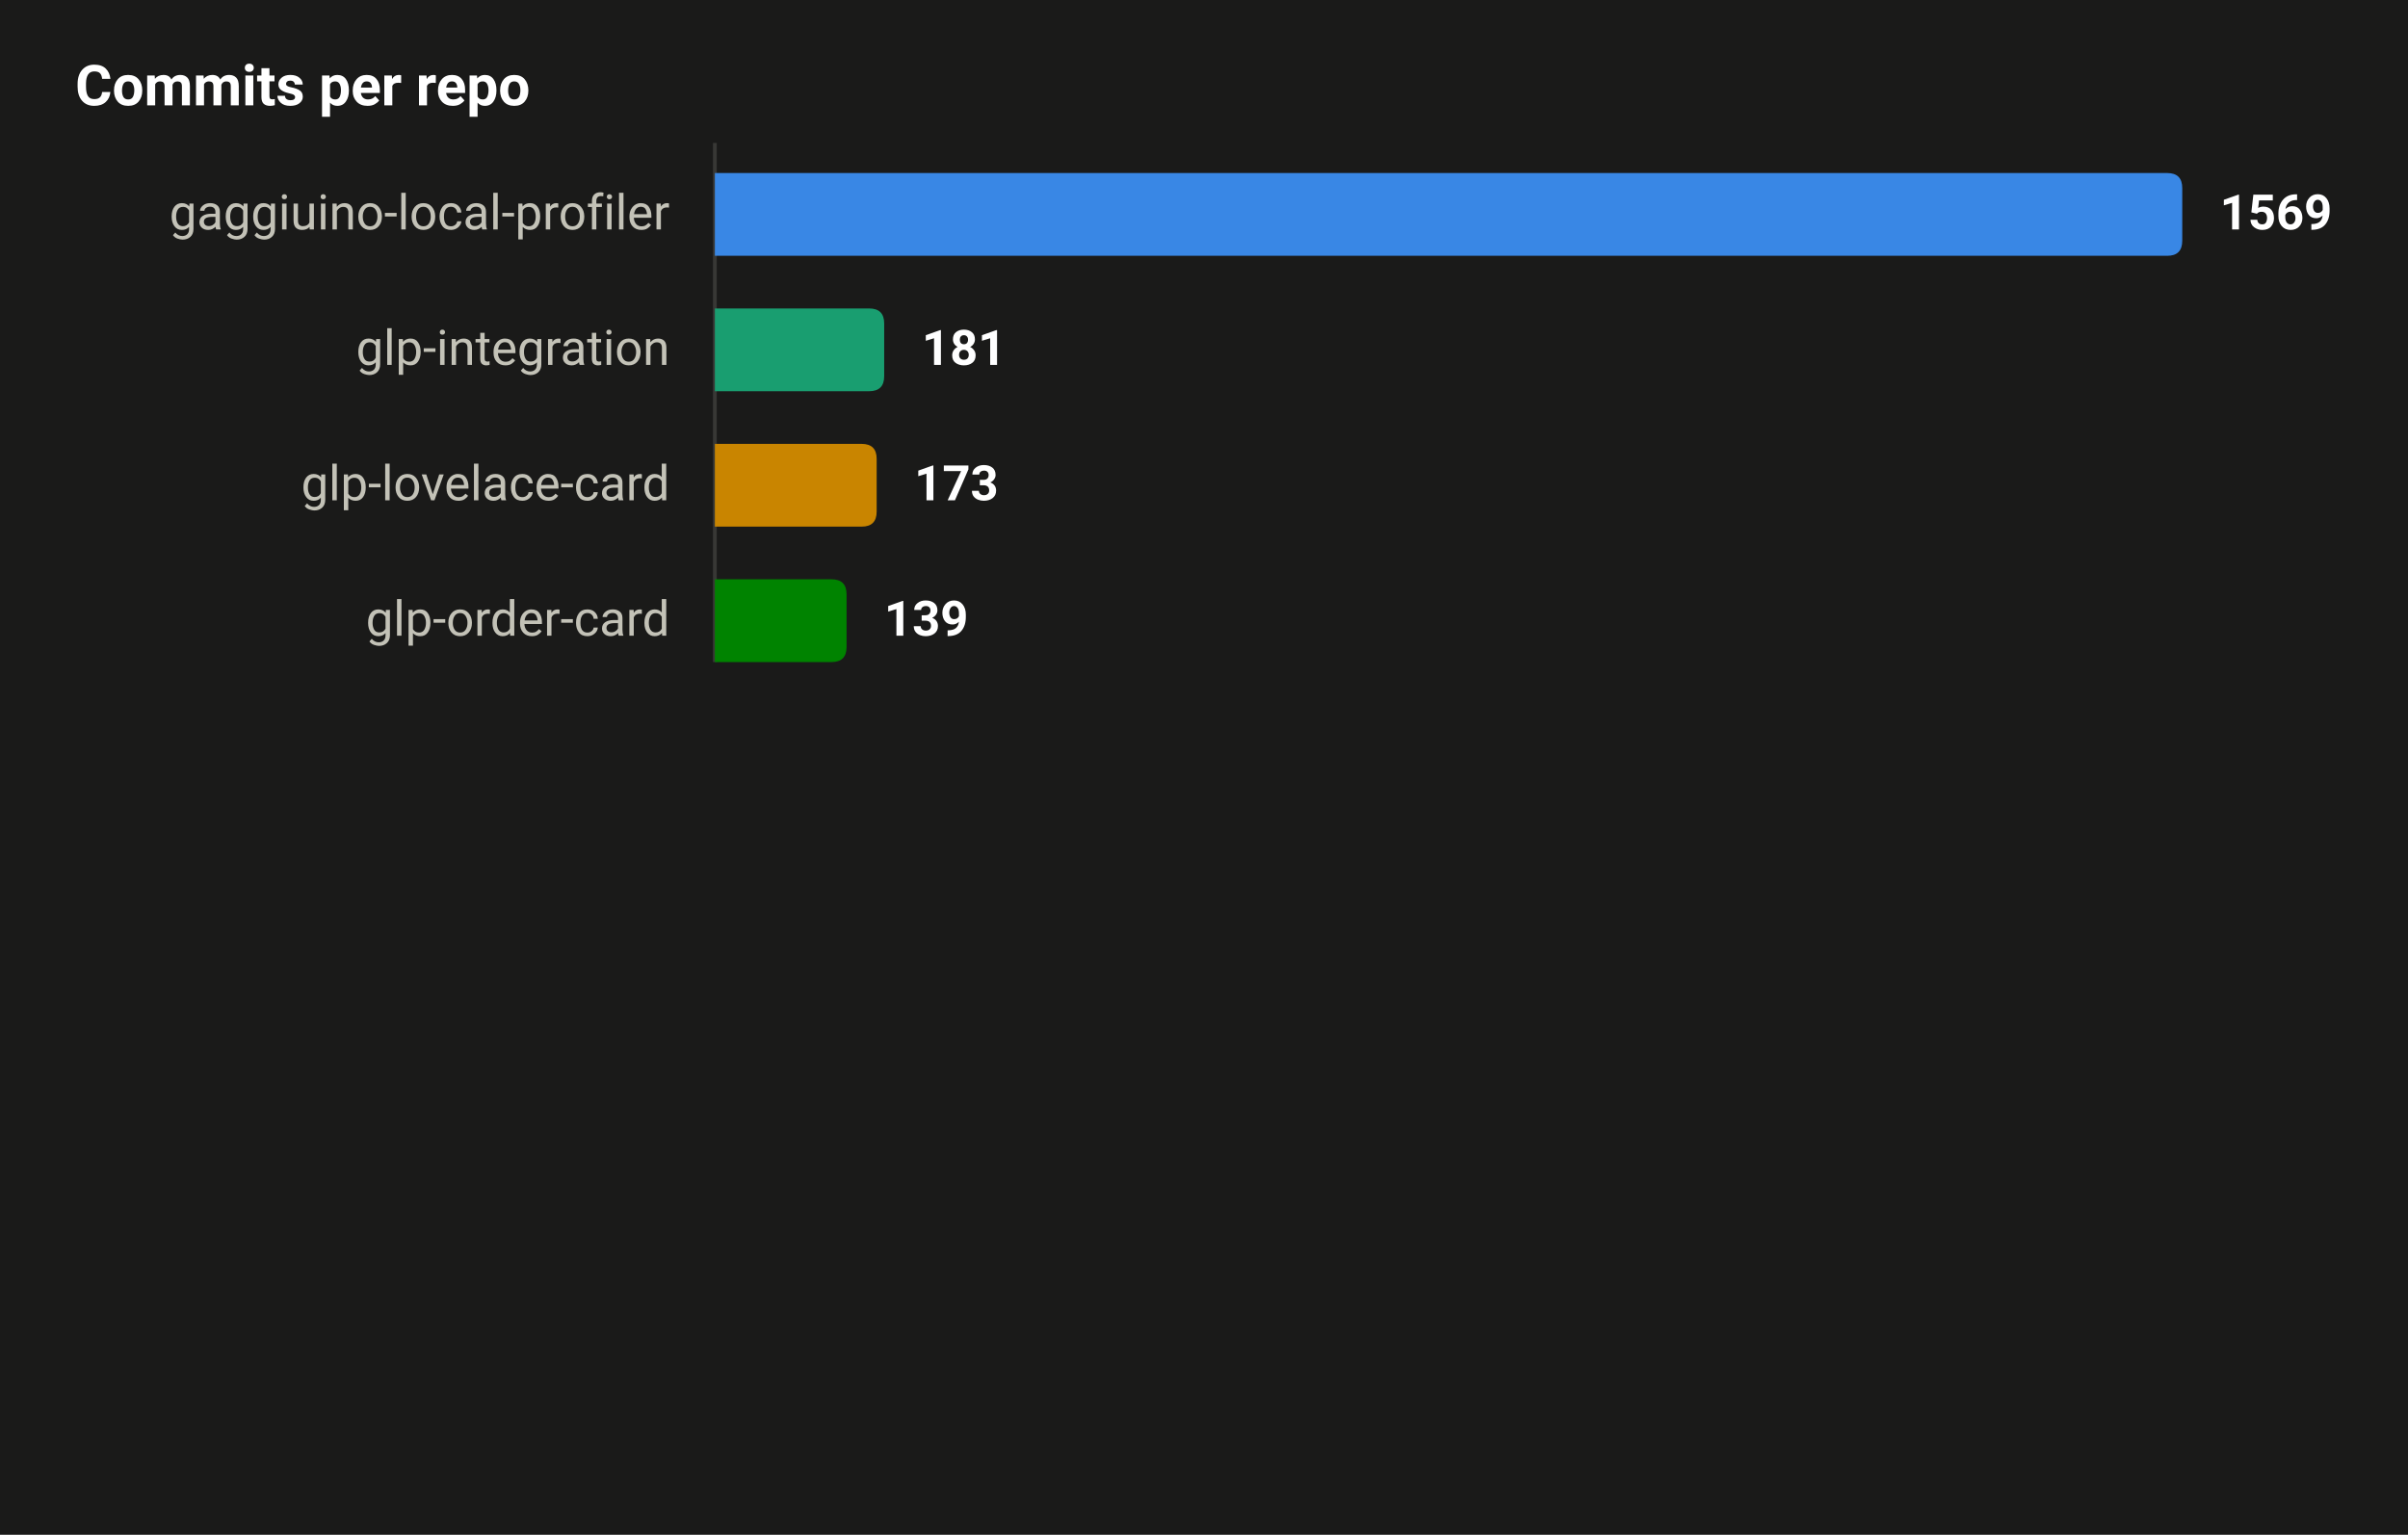
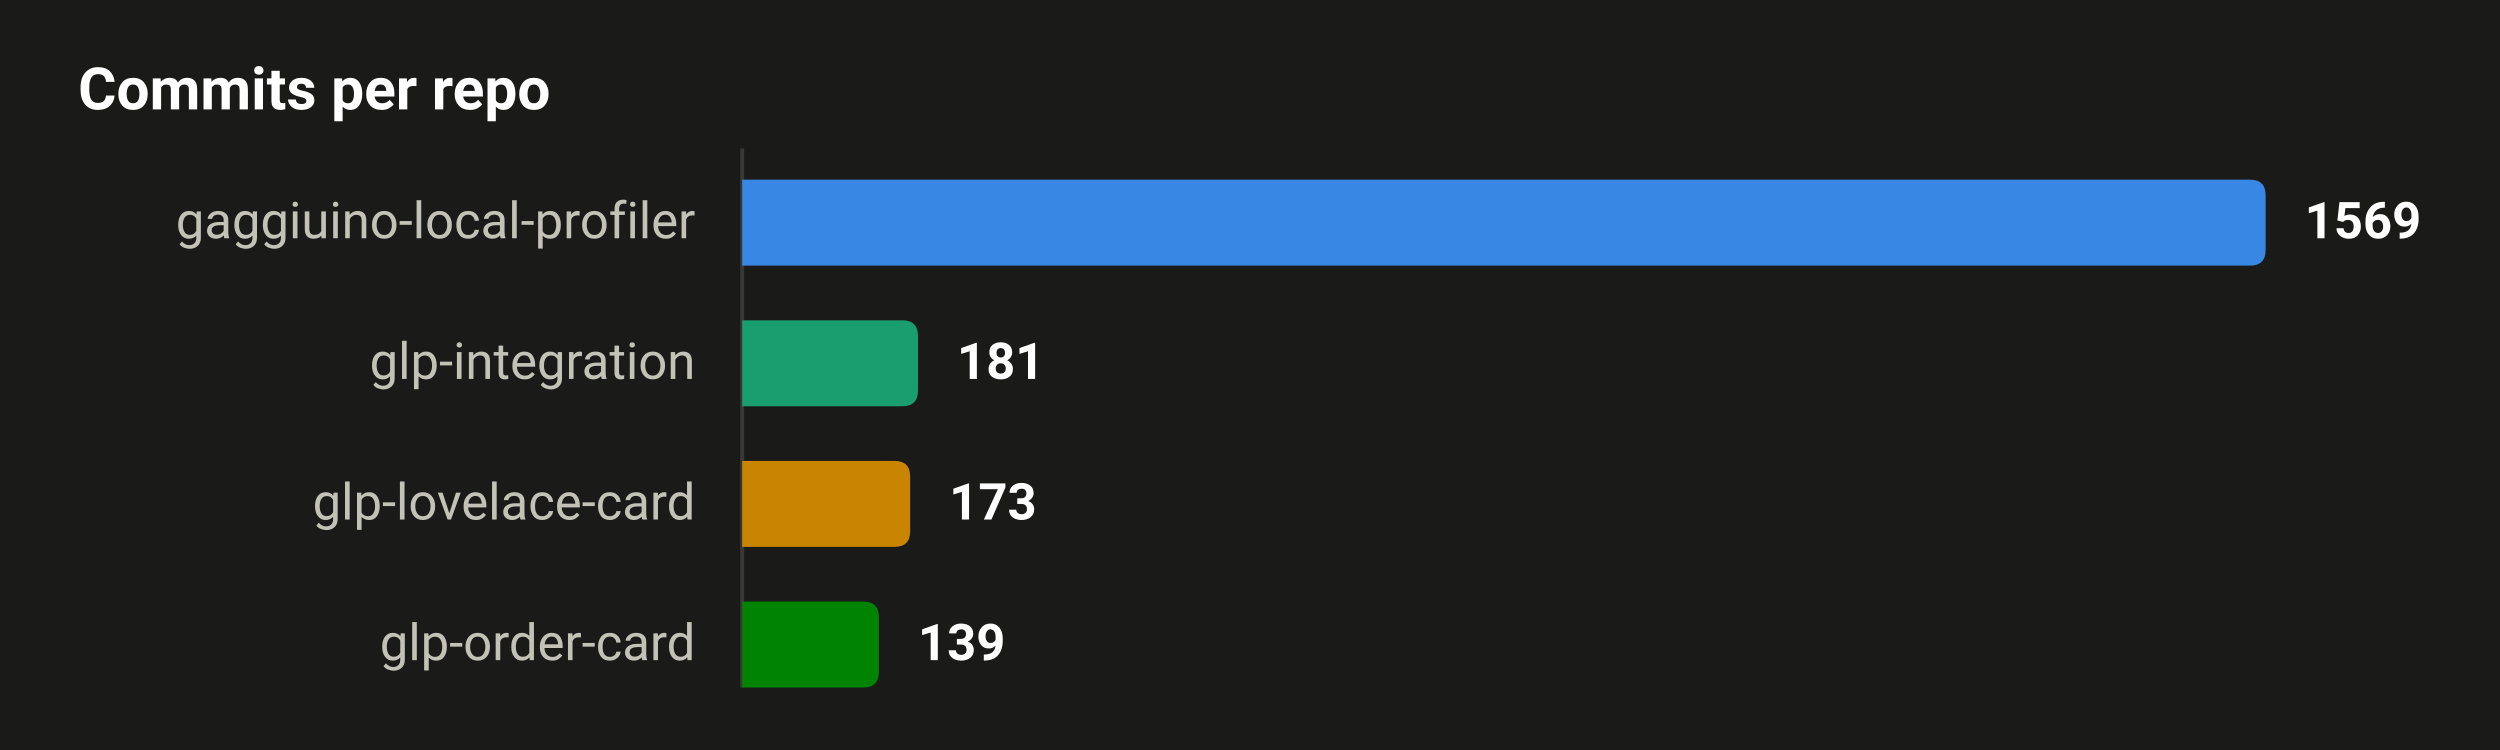
- <svg xmlns="http://www.w3.org/2000/svg" width="640" height="408" viewBox="0 0 640 408" font-family="-apple-system, BlinkMacSystemFont, 'Segoe UI', Roboto, Helvetica, Arial, sans-serif">
-   <rect width="640" height="408" fill="#1a1a19" />
+ <svg xmlns="http://www.w3.org/2000/svg" width="640" height="192" viewBox="0 0 640 192" font-family="-apple-system, BlinkMacSystemFont, 'Segoe UI', Roboto, Helvetica, Arial, sans-serif">
+   <rect width="640" height="192" fill="#1a1a19" />
  <text x="20" y="28" fill="#ffffff" font-size="15" font-weight="600">Commits per repo</text>
  <line x1="190" y1="38" x2="190" y2="176" stroke="#383835" stroke-width="1" />
  <text x="178" y="61" fill="#c3c2b7" font-size="13" text-anchor="end">gaggiuino-local-profiler</text>
  <path d="M190,46 H576 Q580,46 580,50 V64 Q580,68 576,68 H190 Z" fill="#3987e5" />
  <text x="590" y="61" fill="#ffffff" font-size="13" font-weight="600">1569</text>
  <text x="178" y="97" fill="#c3c2b7" font-size="13" text-anchor="end">glp-integration</text>
  <path d="M190,82 H231 Q235,82 235,86 V100 Q235,104 231,104 H190 Z" fill="#199e70" />
  <text x="245" y="97" fill="#ffffff" font-size="13" font-weight="600">181</text>
  <text x="178" y="133" fill="#c3c2b7" font-size="13" text-anchor="end">glp-lovelace-card</text>
  <path d="M190,118 H229 Q233,118 233,122 V136 Q233,140 229,140 H190 Z" fill="#c98500" />
  <text x="243" y="133" fill="#ffffff" font-size="13" font-weight="600">173</text>
  <text x="178" y="169" fill="#c3c2b7" font-size="13" text-anchor="end">glp-order-card</text>
  <path d="M190,154 H221 Q225,154 225,158 V172 Q225,176 221,176 H190 Z" fill="#008300" />
  <text x="235" y="169" fill="#ffffff" font-size="13" font-weight="600">139</text>
</svg>
